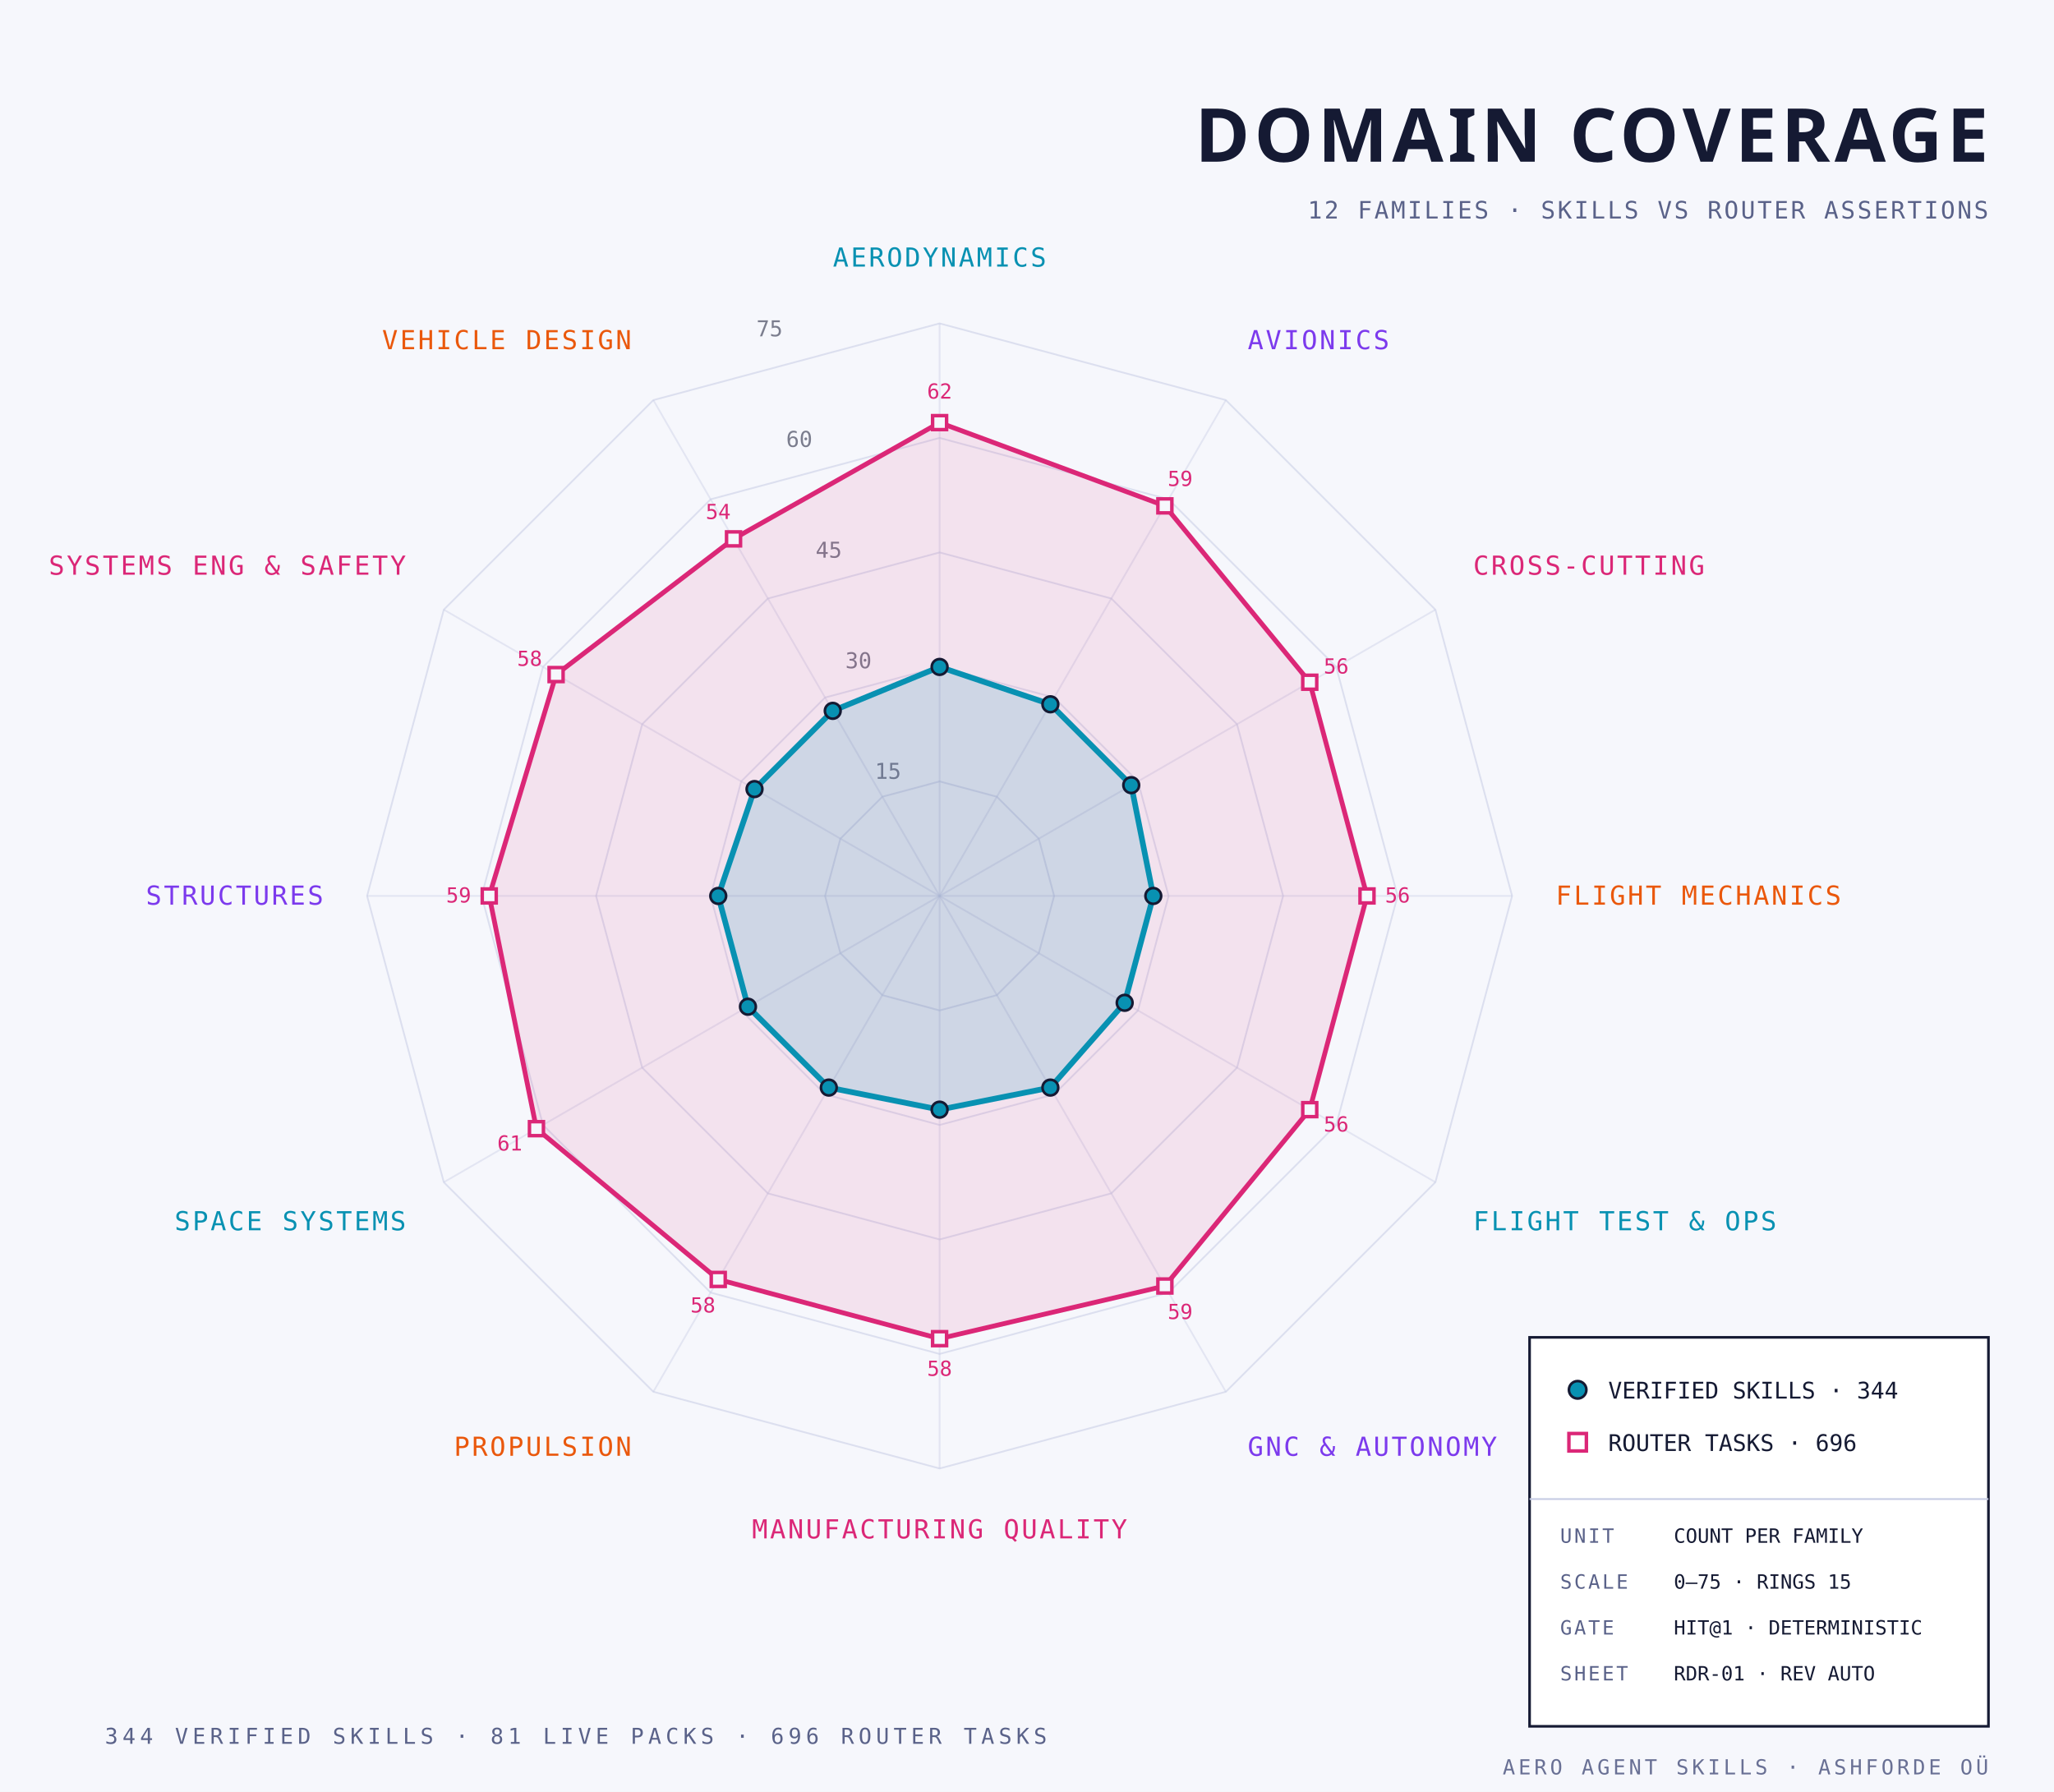
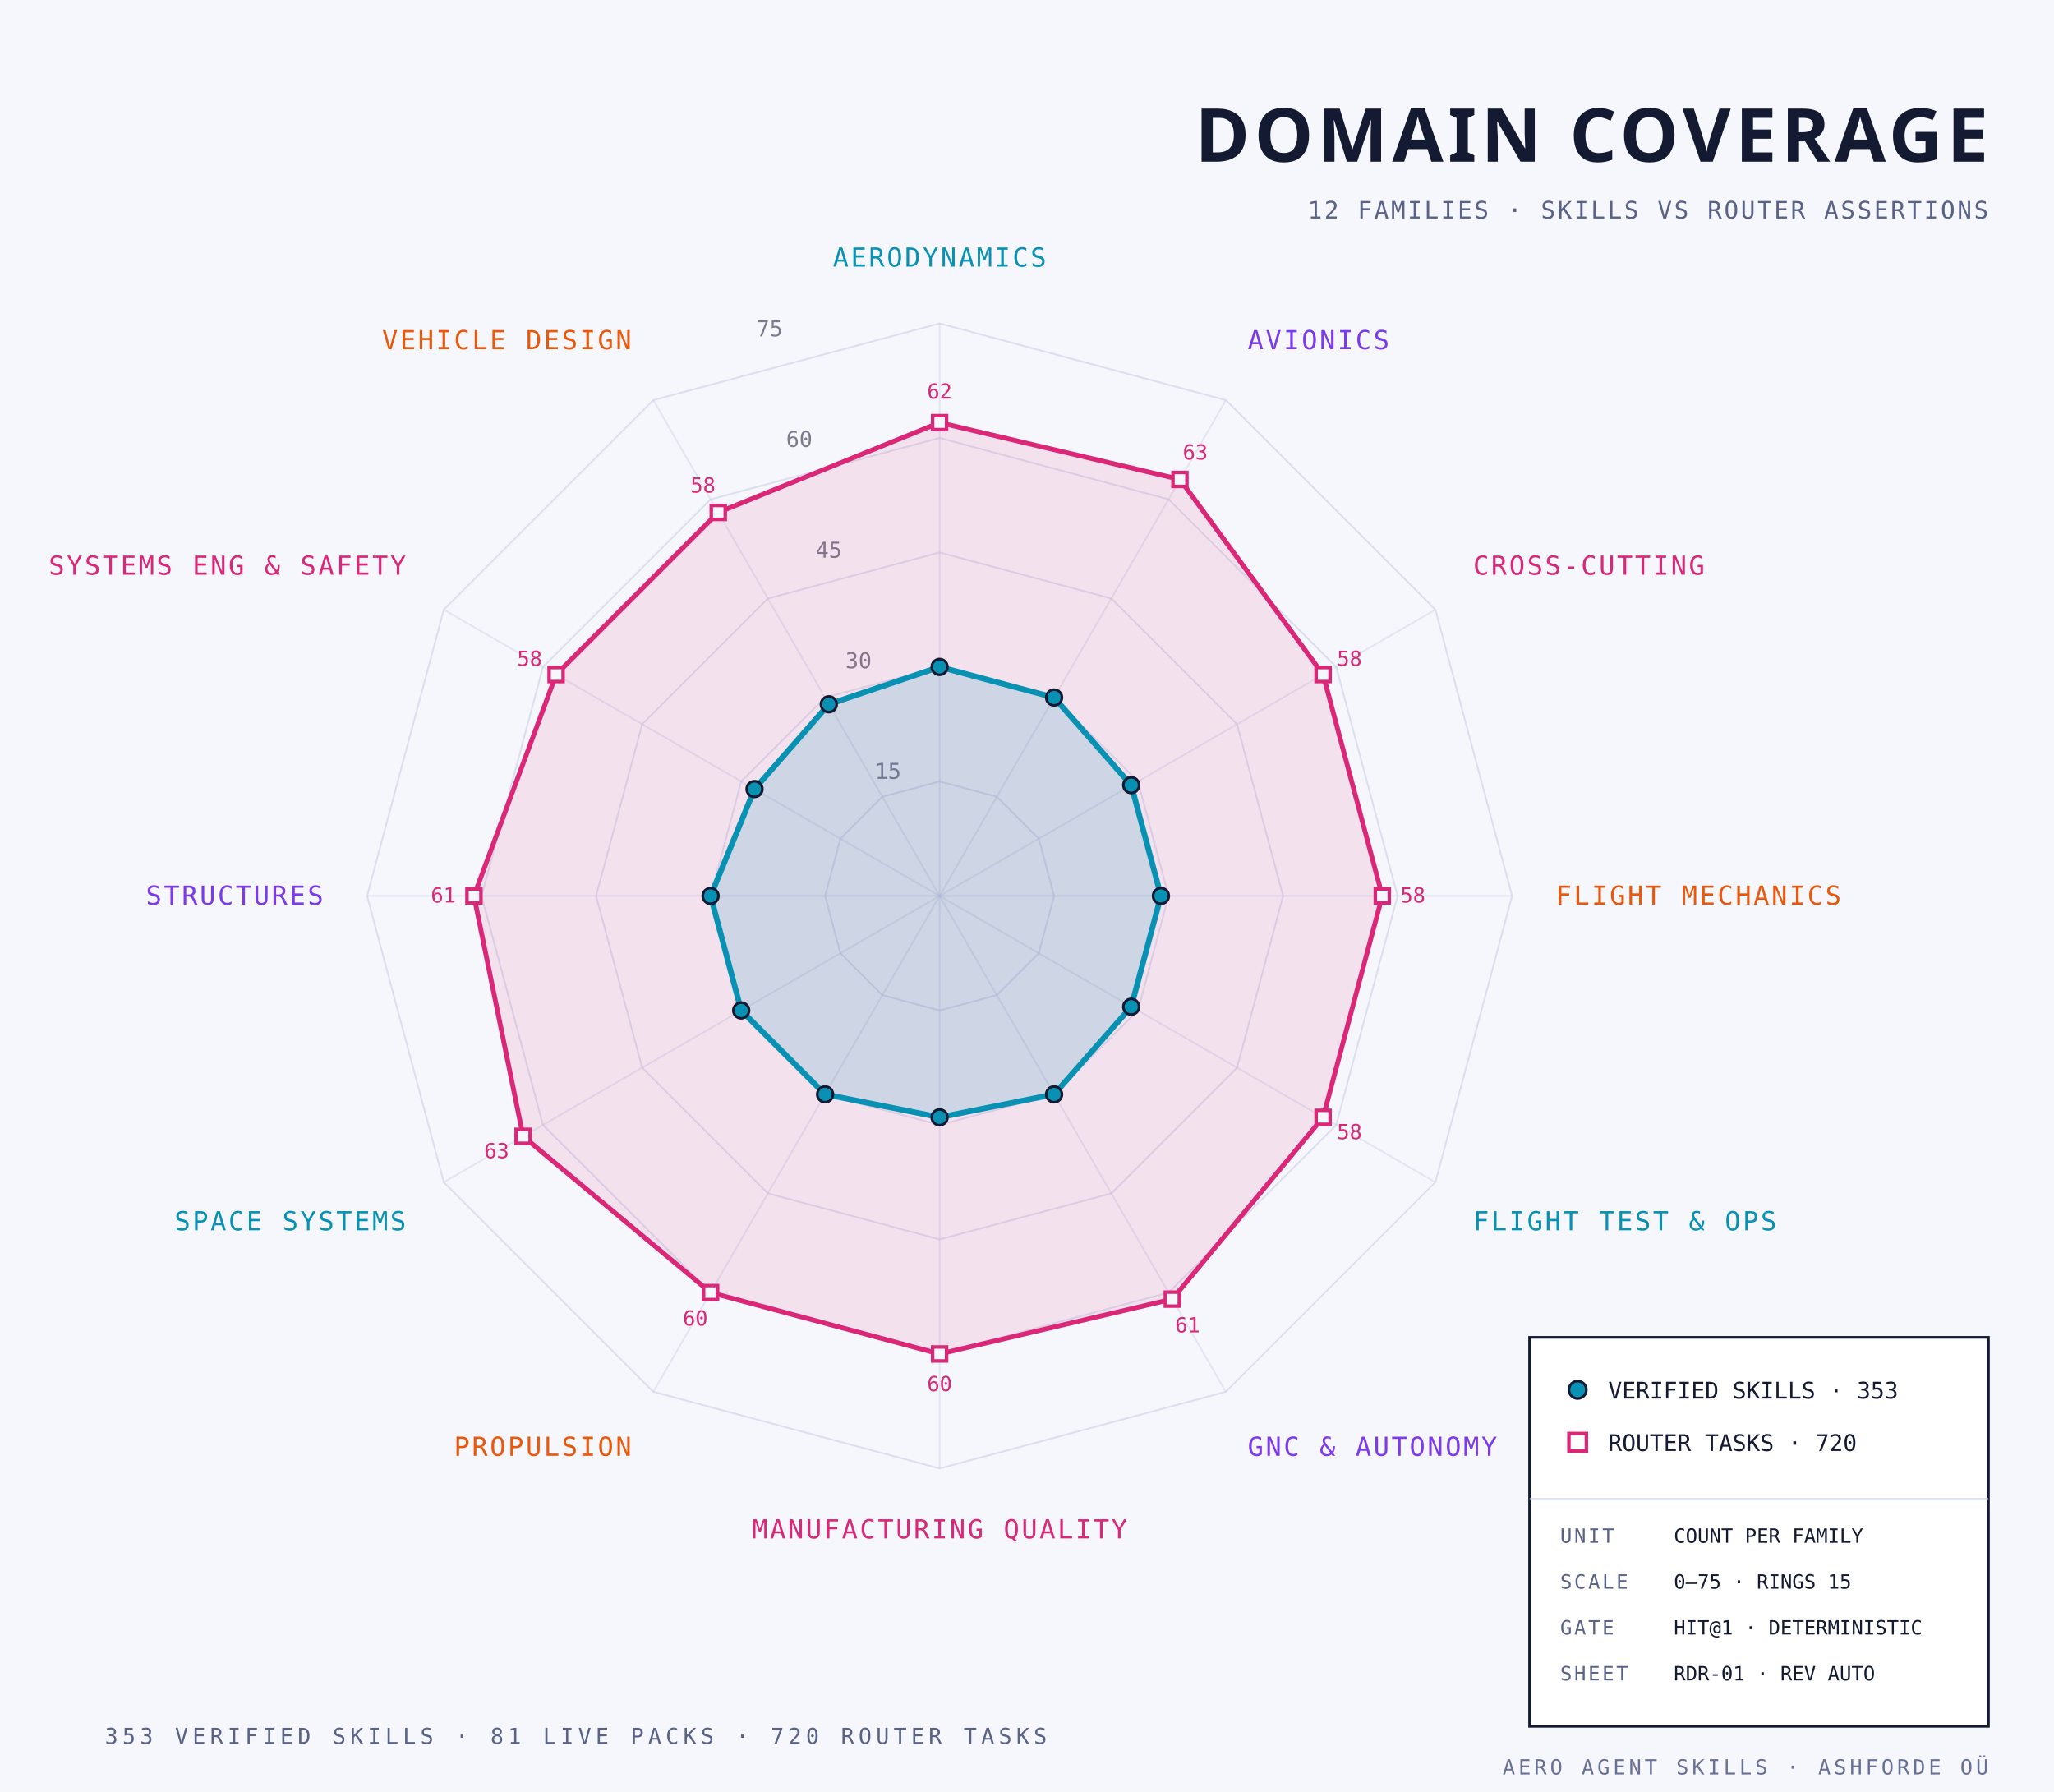
<svg xmlns="http://www.w3.org/2000/svg" width="940" height="820" viewBox="0 0 940 820">
  <style>
    .mono { font-family: "JetBrains Mono", "IBM Plex Mono", "Menlo", monospace; }
    .cond { font-family: "Barlow Condensed", "DIN Condensed", "Arial Narrow", sans-serif; font-weight: 700; text-transform: uppercase; }
    .serif { font-family: "Instrument Serif", Georgia, serif; font-style: italic; }
  </style>
  <rect width="940" height="820" fill="#f6f7fc" />
  <polygon points="430.0,357.6 456.2,364.6 475.4,383.8 482.4,410.0 475.4,436.2 456.2,455.4 430.0,462.4 403.8,455.4 384.6,436.2 377.6,410.0 384.6,383.8 403.8,364.6" fill="none" stroke="#c6cce4" stroke-width="0.8" stroke-opacity="0.55" />
  <polygon points="430.0,305.2 482.4,319.2 520.8,357.6 534.8,410.0 520.8,462.4 482.4,500.8 430.0,514.8 377.6,500.8 339.2,462.4 325.2,410.0 339.2,357.6 377.6,319.2" fill="none" stroke="#c6cce4" stroke-width="0.8" stroke-opacity="0.55" />
  <polygon points="430.0,252.8 508.6,273.9 566.1,331.4 587.2,410.0 566.1,488.6 508.6,546.1 430.0,567.2 351.4,546.1 293.9,488.6 272.8,410.0 293.9,331.4 351.4,273.9" fill="none" stroke="#c6cce4" stroke-width="0.8" stroke-opacity="0.55" />
  <polygon points="430.0,200.4 534.8,228.5 611.5,305.2 639.6,410.0 611.5,514.8 534.8,591.5 430.0,619.6 325.2,591.5 248.5,514.8 220.4,410.0 248.5,305.2 325.2,228.5" fill="none" stroke="#c6cce4" stroke-width="0.8" stroke-opacity="0.55" />
  <polygon points="430.0,148.0 561.0,183.1 656.9,279.0 692.0,410.0 656.9,541.0 561.0,636.9 430.0,672.0 299.0,636.9 203.1,541.0 168.0,410.0 203.1,279.0 299.0,183.1" fill="none" stroke="#c6cce4" stroke-width="0.8" stroke-opacity="0.55" />
  <line x1="430" y1="410" x2="430.0" y2="148.0" stroke="#c6cce4" stroke-width="0.8" stroke-opacity="0.4" />
  <line x1="430" y1="410" x2="561.0" y2="183.1" stroke="#c6cce4" stroke-width="0.8" stroke-opacity="0.4" />
  <line x1="430" y1="410" x2="656.9" y2="279.0" stroke="#c6cce4" stroke-width="0.8" stroke-opacity="0.4" />
  <line x1="430" y1="410" x2="692.0" y2="410.0" stroke="#c6cce4" stroke-width="0.8" stroke-opacity="0.4" />
  <line x1="430" y1="410" x2="656.9" y2="541.0" stroke="#c6cce4" stroke-width="0.8" stroke-opacity="0.4" />
  <line x1="430" y1="410" x2="561.0" y2="636.9" stroke="#c6cce4" stroke-width="0.8" stroke-opacity="0.4" />
  <line x1="430" y1="410" x2="430.0" y2="672.0" stroke="#c6cce4" stroke-width="0.8" stroke-opacity="0.4" />
  <line x1="430" y1="410" x2="299.0" y2="636.9" stroke="#c6cce4" stroke-width="0.8" stroke-opacity="0.4" />
  <line x1="430" y1="410" x2="203.1" y2="541.0" stroke="#c6cce4" stroke-width="0.8" stroke-opacity="0.4" />
  <line x1="430" y1="410" x2="168.0" y2="410.0" stroke="#c6cce4" stroke-width="0.8" stroke-opacity="0.4" />
  <line x1="430" y1="410" x2="203.1" y2="279.0" stroke="#c6cce4" stroke-width="0.8" stroke-opacity="0.4" />
  <line x1="430" y1="410" x2="299.0" y2="183.1" stroke="#c6cce4" stroke-width="0.8" stroke-opacity="0.4" />
  <text class="mono" x="412.4" y="356.4" text-anchor="end" font-size="10" fill="#151a33" opacity="0.55">15</text>
  <text class="mono" x="398.9" y="305.8" text-anchor="end" font-size="10" fill="#151a33" opacity="0.55">30</text>
  <text class="mono" x="385.3" y="255.2" text-anchor="end" font-size="10" fill="#151a33" opacity="0.55">45</text>
  <text class="mono" x="371.8" y="204.5" text-anchor="end" font-size="10" fill="#151a33" opacity="0.55">60</text>
  <text class="mono" x="358.2" y="153.9" text-anchor="end" font-size="10" fill="#151a33" opacity="0.55">75</text>
  <text class="mono" x="430.0" y="122.0" text-anchor="middle" font-size="12" fill="#0891b2" letter-spacing="1">AERODYNAMICS</text>
  <text class="mono" x="571.0" y="159.8" text-anchor="start" font-size="12" fill="#7c3aed" letter-spacing="1">AVIONICS</text>
  <text class="mono" x="674.2" y="263.0" text-anchor="start" font-size="12" fill="#db2777" letter-spacing="1">CROSS-CUTTING</text>
  <text class="mono" x="712.0" y="414.0" text-anchor="start" font-size="12" fill="#ea580c" letter-spacing="1">FLIGHT MECHANICS</text>
  <text class="mono" x="674.2" y="563.0" text-anchor="start" font-size="12" fill="#0891b2" letter-spacing="1">FLIGHT TEST &amp; OPS</text>
  <text class="mono" x="571.0" y="666.2" text-anchor="start" font-size="12" fill="#7c3aed" letter-spacing="1">GNC &amp; AUTONOMY</text>
  <text class="mono" x="430.0" y="704.0" text-anchor="middle" font-size="12" fill="#db2777" letter-spacing="1">MANUFACTURING QUALITY</text>
  <text class="mono" x="289.0" y="666.2" text-anchor="end" font-size="12" fill="#ea580c" letter-spacing="1">PROPULSION</text>
  <text class="mono" x="185.8" y="563.0" text-anchor="end" font-size="12" fill="#0891b2" letter-spacing="1">SPACE SYSTEMS</text>
  <text class="mono" x="148.0" y="414.0" text-anchor="end" font-size="12" fill="#7c3aed" letter-spacing="1">STRUCTURES</text>
  <text class="mono" x="185.8" y="263.0" text-anchor="end" font-size="12" fill="#db2777" letter-spacing="1">SYSTEMS ENG &amp; SAFETY</text>
  <text class="mono" x="289.0" y="159.8" text-anchor="end" font-size="12" fill="#ea580c" letter-spacing="1">VEHICLE DESIGN</text>
-   <polygon points="430.0,193.4 533.1,231.5 599.4,312.2 625.6,410.0 599.4,507.8 533.1,588.5 430.0,612.6 328.7,585.5 245.5,516.5 223.9,410.0 254.5,308.7 335.7,246.6" fill="#db2777" fill-opacity="0.10" stroke="#db2777" stroke-width="2.2" />
+   <polygon points="430.0,193.4 540.0,219.4 605.5,308.7 632.6,410.0 605.5,511.3 536.5,594.5 430.0,619.6 325.2,591.5 239.4,520.0 216.9,410.0 254.5,308.7 328.7,234.5" fill="#db2777" fill-opacity="0.10" stroke="#db2777" stroke-width="2.2" />
  <rect x="426.8" y="190.2" width="6.4" height="6.4" fill="#f6f7fc" stroke="#db2777" stroke-width="1.6" />
-   <rect x="529.9" y="228.3" width="6.4" height="6.4" fill="#f6f7fc" stroke="#db2777" stroke-width="1.6" />
-   <rect x="596.2" y="309.0" width="6.4" height="6.4" fill="#f6f7fc" stroke="#db2777" stroke-width="1.6" />
-   <rect x="622.4" y="406.8" width="6.4" height="6.4" fill="#f6f7fc" stroke="#db2777" stroke-width="1.6" />
-   <rect x="596.2" y="504.6" width="6.4" height="6.4" fill="#f6f7fc" stroke="#db2777" stroke-width="1.6" />
-   <rect x="529.9" y="585.3" width="6.4" height="6.4" fill="#f6f7fc" stroke="#db2777" stroke-width="1.6" />
-   <rect x="426.8" y="609.4" width="6.4" height="6.4" fill="#f6f7fc" stroke="#db2777" stroke-width="1.6" />
-   <rect x="325.5" y="582.3" width="6.4" height="6.4" fill="#f6f7fc" stroke="#db2777" stroke-width="1.6" />
-   <rect x="242.3" y="513.3" width="6.4" height="6.4" fill="#f6f7fc" stroke="#db2777" stroke-width="1.6" />
-   <rect x="220.7" y="406.8" width="6.4" height="6.4" fill="#f6f7fc" stroke="#db2777" stroke-width="1.6" />
+   <rect x="536.8" y="216.2" width="6.4" height="6.4" fill="#f6f7fc" stroke="#db2777" stroke-width="1.6" />
+   <rect x="602.3" y="305.5" width="6.4" height="6.4" fill="#f6f7fc" stroke="#db2777" stroke-width="1.6" />
+   <rect x="629.4" y="406.8" width="6.4" height="6.4" fill="#f6f7fc" stroke="#db2777" stroke-width="1.6" />
+   <rect x="602.3" y="508.1" width="6.4" height="6.4" fill="#f6f7fc" stroke="#db2777" stroke-width="1.6" />
+   <rect x="533.3" y="591.3" width="6.4" height="6.4" fill="#f6f7fc" stroke="#db2777" stroke-width="1.6" />
+   <rect x="426.8" y="616.4" width="6.4" height="6.4" fill="#f6f7fc" stroke="#db2777" stroke-width="1.6" />
+   <rect x="322.0" y="588.3" width="6.4" height="6.4" fill="#f6f7fc" stroke="#db2777" stroke-width="1.6" />
+   <rect x="236.2" y="516.8" width="6.4" height="6.4" fill="#f6f7fc" stroke="#db2777" stroke-width="1.6" />
+   <rect x="213.7" y="406.8" width="6.4" height="6.4" fill="#f6f7fc" stroke="#db2777" stroke-width="1.6" />
  <rect x="251.3" y="305.5" width="6.4" height="6.4" fill="#f6f7fc" stroke="#db2777" stroke-width="1.6" />
-   <rect x="332.5" y="243.4" width="6.4" height="6.4" fill="#f6f7fc" stroke="#db2777" stroke-width="1.6" />
-   <polygon points="430.0,305.2 480.7,322.3 517.7,359.3 527.8,410.0 514.7,458.9 480.7,497.7 430.0,507.8 379.3,497.7 342.3,460.7 328.7,410.0 345.3,361.1 381.1,325.3" fill="#0891b2" fill-opacity="0.16" stroke="#0891b2" stroke-width="2.6" />
+   <rect x="325.5" y="231.3" width="6.4" height="6.4" fill="#f6f7fc" stroke="#db2777" stroke-width="1.6" />
+   <polygon points="430.0,305.2 482.4,319.2 517.7,359.3 531.3,410.0 517.7,460.7 482.4,500.8 430.0,511.3 377.6,500.8 339.2,462.4 325.2,410.0 345.3,361.1 379.3,322.3" fill="#0891b2" fill-opacity="0.16" stroke="#0891b2" stroke-width="2.6" />
  <circle cx="430.0" cy="305.2" r="3.6" fill="#0891b2" stroke="#151a33" stroke-width="1.2" />
-   <circle cx="480.7" cy="322.3" r="3.6" fill="#0891b2" stroke="#151a33" stroke-width="1.2" />
+   <circle cx="482.4" cy="319.2" r="3.6" fill="#0891b2" stroke="#151a33" stroke-width="1.2" />
  <circle cx="517.7" cy="359.3" r="3.6" fill="#0891b2" stroke="#151a33" stroke-width="1.2" />
-   <circle cx="527.8" cy="410.0" r="3.6" fill="#0891b2" stroke="#151a33" stroke-width="1.2" />
-   <circle cx="514.7" cy="458.9" r="3.6" fill="#0891b2" stroke="#151a33" stroke-width="1.2" />
-   <circle cx="480.7" cy="497.7" r="3.6" fill="#0891b2" stroke="#151a33" stroke-width="1.2" />
-   <circle cx="430.0" cy="507.8" r="3.6" fill="#0891b2" stroke="#151a33" stroke-width="1.2" />
-   <circle cx="379.3" cy="497.7" r="3.6" fill="#0891b2" stroke="#151a33" stroke-width="1.2" />
-   <circle cx="342.3" cy="460.7" r="3.6" fill="#0891b2" stroke="#151a33" stroke-width="1.2" />
-   <circle cx="328.7" cy="410.0" r="3.6" fill="#0891b2" stroke="#151a33" stroke-width="1.2" />
+   <circle cx="531.3" cy="410.0" r="3.6" fill="#0891b2" stroke="#151a33" stroke-width="1.2" />
+   <circle cx="517.7" cy="460.7" r="3.6" fill="#0891b2" stroke="#151a33" stroke-width="1.2" />
+   <circle cx="482.4" cy="500.8" r="3.6" fill="#0891b2" stroke="#151a33" stroke-width="1.2" />
+   <circle cx="430.0" cy="511.3" r="3.6" fill="#0891b2" stroke="#151a33" stroke-width="1.2" />
+   <circle cx="377.6" cy="500.8" r="3.6" fill="#0891b2" stroke="#151a33" stroke-width="1.2" />
+   <circle cx="339.2" cy="462.4" r="3.6" fill="#0891b2" stroke="#151a33" stroke-width="1.2" />
+   <circle cx="325.2" cy="410.0" r="3.6" fill="#0891b2" stroke="#151a33" stroke-width="1.2" />
  <circle cx="345.3" cy="361.1" r="3.6" fill="#0891b2" stroke="#151a33" stroke-width="1.2" />
-   <circle cx="381.1" cy="325.3" r="3.6" fill="#0891b2" stroke="#151a33" stroke-width="1.2" />
+   <circle cx="379.3" cy="322.3" r="3.6" fill="#0891b2" stroke="#151a33" stroke-width="1.2" />
  <text class="mono" x="430.0" y="182.4" text-anchor="middle" font-size="9.5" fill="#db2777">62</text>
-   <text class="mono" x="540.1" y="222.4" text-anchor="middle" font-size="9.5" fill="#db2777">59</text>
-   <text class="mono" x="611.5" y="308.2" text-anchor="middle" font-size="9.5" fill="#db2777">56</text>
-   <text class="mono" x="639.6" y="413.0" text-anchor="middle" font-size="9.5" fill="#db2777">56</text>
-   <text class="mono" x="611.5" y="517.8" text-anchor="middle" font-size="9.5" fill="#db2777">56</text>
-   <text class="mono" x="540.1" y="603.6" text-anchor="middle" font-size="9.5" fill="#db2777">59</text>
-   <text class="mono" x="430.0" y="629.6" text-anchor="middle" font-size="9.5" fill="#db2777">58</text>
-   <text class="mono" x="321.7" y="600.6" text-anchor="middle" font-size="9.5" fill="#db2777">58</text>
-   <text class="mono" x="233.3" y="526.5" text-anchor="middle" font-size="9.5" fill="#db2777">61</text>
-   <text class="mono" x="209.9" y="413.0" text-anchor="middle" font-size="9.5" fill="#db2777">59</text>
+   <text class="mono" x="547.0" y="210.3" text-anchor="middle" font-size="9.5" fill="#db2777">63</text>
+   <text class="mono" x="617.6" y="304.7" text-anchor="middle" font-size="9.5" fill="#db2777">58</text>
+   <text class="mono" x="646.6" y="413.0" text-anchor="middle" font-size="9.5" fill="#db2777">58</text>
+   <text class="mono" x="617.6" y="521.3" text-anchor="middle" font-size="9.5" fill="#db2777">58</text>
+   <text class="mono" x="543.5" y="609.7" text-anchor="middle" font-size="9.5" fill="#db2777">61</text>
+   <text class="mono" x="430.0" y="636.6" text-anchor="middle" font-size="9.5" fill="#db2777">60</text>
+   <text class="mono" x="318.2" y="606.6" text-anchor="middle" font-size="9.5" fill="#db2777">60</text>
+   <text class="mono" x="227.3" y="530.0" text-anchor="middle" font-size="9.5" fill="#db2777">63</text>
+   <text class="mono" x="202.9" y="413.0" text-anchor="middle" font-size="9.5" fill="#db2777">61</text>
  <text class="mono" x="242.4" y="304.7" text-anchor="middle" font-size="9.5" fill="#db2777">58</text>
-   <text class="mono" x="328.7" y="237.5" text-anchor="middle" font-size="9.5" fill="#db2777">54</text>
+   <text class="mono" x="321.7" y="225.4" text-anchor="middle" font-size="9.5" fill="#db2777">58</text>
  <text class="cond" x="910.0" y="74.0" text-anchor="end" font-size="34" fill="#151a33" letter-spacing="2">DOMAIN COVERAGE</text>
  <text class="mono" x="910.0" y="100.0" text-anchor="end" font-size="11" fill="#5a6289" letter-spacing="1">12 FAMILIES · SKILLS VS ROUTER ASSERTIONS</text>
  <rect x="700" y="612" width="210" height="178" fill="#ffffff" stroke="#151a33" stroke-width="1.2" />
  <line x1="700" y1="686" x2="910" y2="686" stroke="#c6cce4" stroke-width="0.8" />
  <circle cx="722" cy="636" r="4" fill="#0891b2" stroke="#151a33" stroke-width="1.2" />
-   <text class="mono" x="736.0" y="640.0" text-anchor="start" font-size="10.5" fill="#151a33">VERIFIED SKILLS · 344</text>
+   <text class="mono" x="736.0" y="640.0" text-anchor="start" font-size="10.5" fill="#151a33">VERIFIED SKILLS · 353</text>
  <rect x="718" y="656" width="8" height="8" fill="none" stroke="#db2777" stroke-width="1.6" />
-   <text class="mono" x="736.0" y="664.0" text-anchor="start" font-size="10.5" fill="#151a33">ROUTER TASKS · 696</text>
+   <text class="mono" x="736.0" y="664.0" text-anchor="start" font-size="10.5" fill="#151a33">ROUTER TASKS · 720</text>
  <text class="mono" x="714.0" y="706.0" text-anchor="start" font-size="9" fill="#5a6289" letter-spacing="1">UNIT</text>
  <text class="mono" x="766.0" y="706.0" text-anchor="start" font-size="9" fill="#151a33">COUNT PER FAMILY</text>
  <text class="mono" x="714.0" y="727.0" text-anchor="start" font-size="9" fill="#5a6289" letter-spacing="1">SCALE</text>
  <text class="mono" x="766.0" y="727.0" text-anchor="start" font-size="9" fill="#151a33">0–75 · RINGS 15</text>
  <text class="mono" x="714.0" y="748.0" text-anchor="start" font-size="9" fill="#5a6289" letter-spacing="1">GATE</text>
  <text class="mono" x="766.0" y="748.0" text-anchor="start" font-size="9" fill="#151a33">HIT@1 · DETERMINISTIC</text>
  <text class="mono" x="714.0" y="769.0" text-anchor="start" font-size="9" fill="#5a6289" letter-spacing="1">SHEET</text>
  <text class="mono" x="766.0" y="769.0" text-anchor="start" font-size="9" fill="#151a33">RDR-01 · REV AUTO</text>
-   <text class="mono" x="48.0" y="798.0" text-anchor="start" font-size="10" fill="#5a6289" letter-spacing="2">344 VERIFIED SKILLS · 81 LIVE PACKS · 696 ROUTER TASKS</text>
+   <text class="mono" x="48.0" y="798.0" text-anchor="start" font-size="10" fill="#5a6289" letter-spacing="2">353 VERIFIED SKILLS · 81 LIVE PACKS · 720 ROUTER TASKS</text>
  <text class="mono" x="910.0" y="812.0" text-anchor="end" font-size="9.5" fill="#5a6289" letter-spacing="1.5" opacity="0.9">AERO AGENT SKILLS · ASHFORDE OÜ</text>
</svg>
